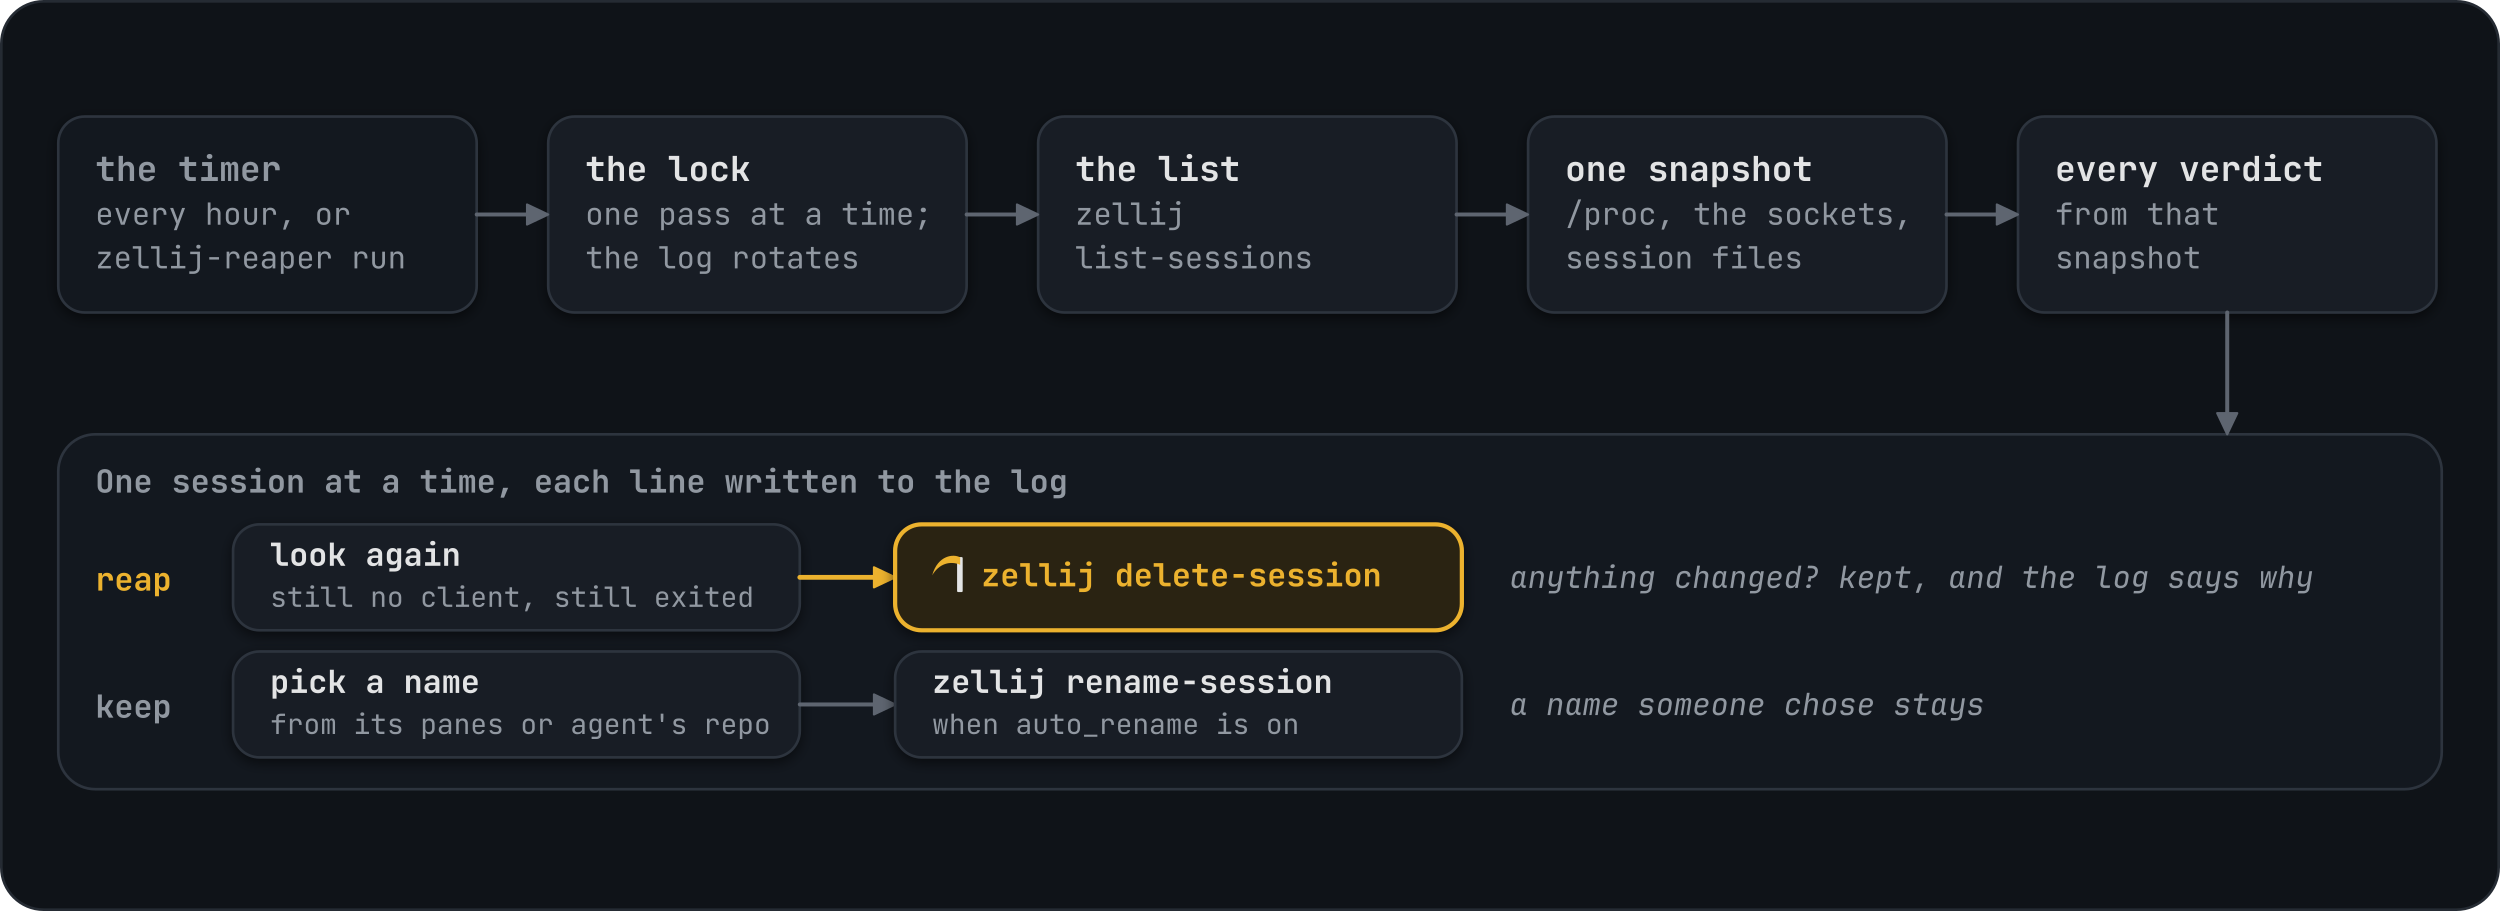
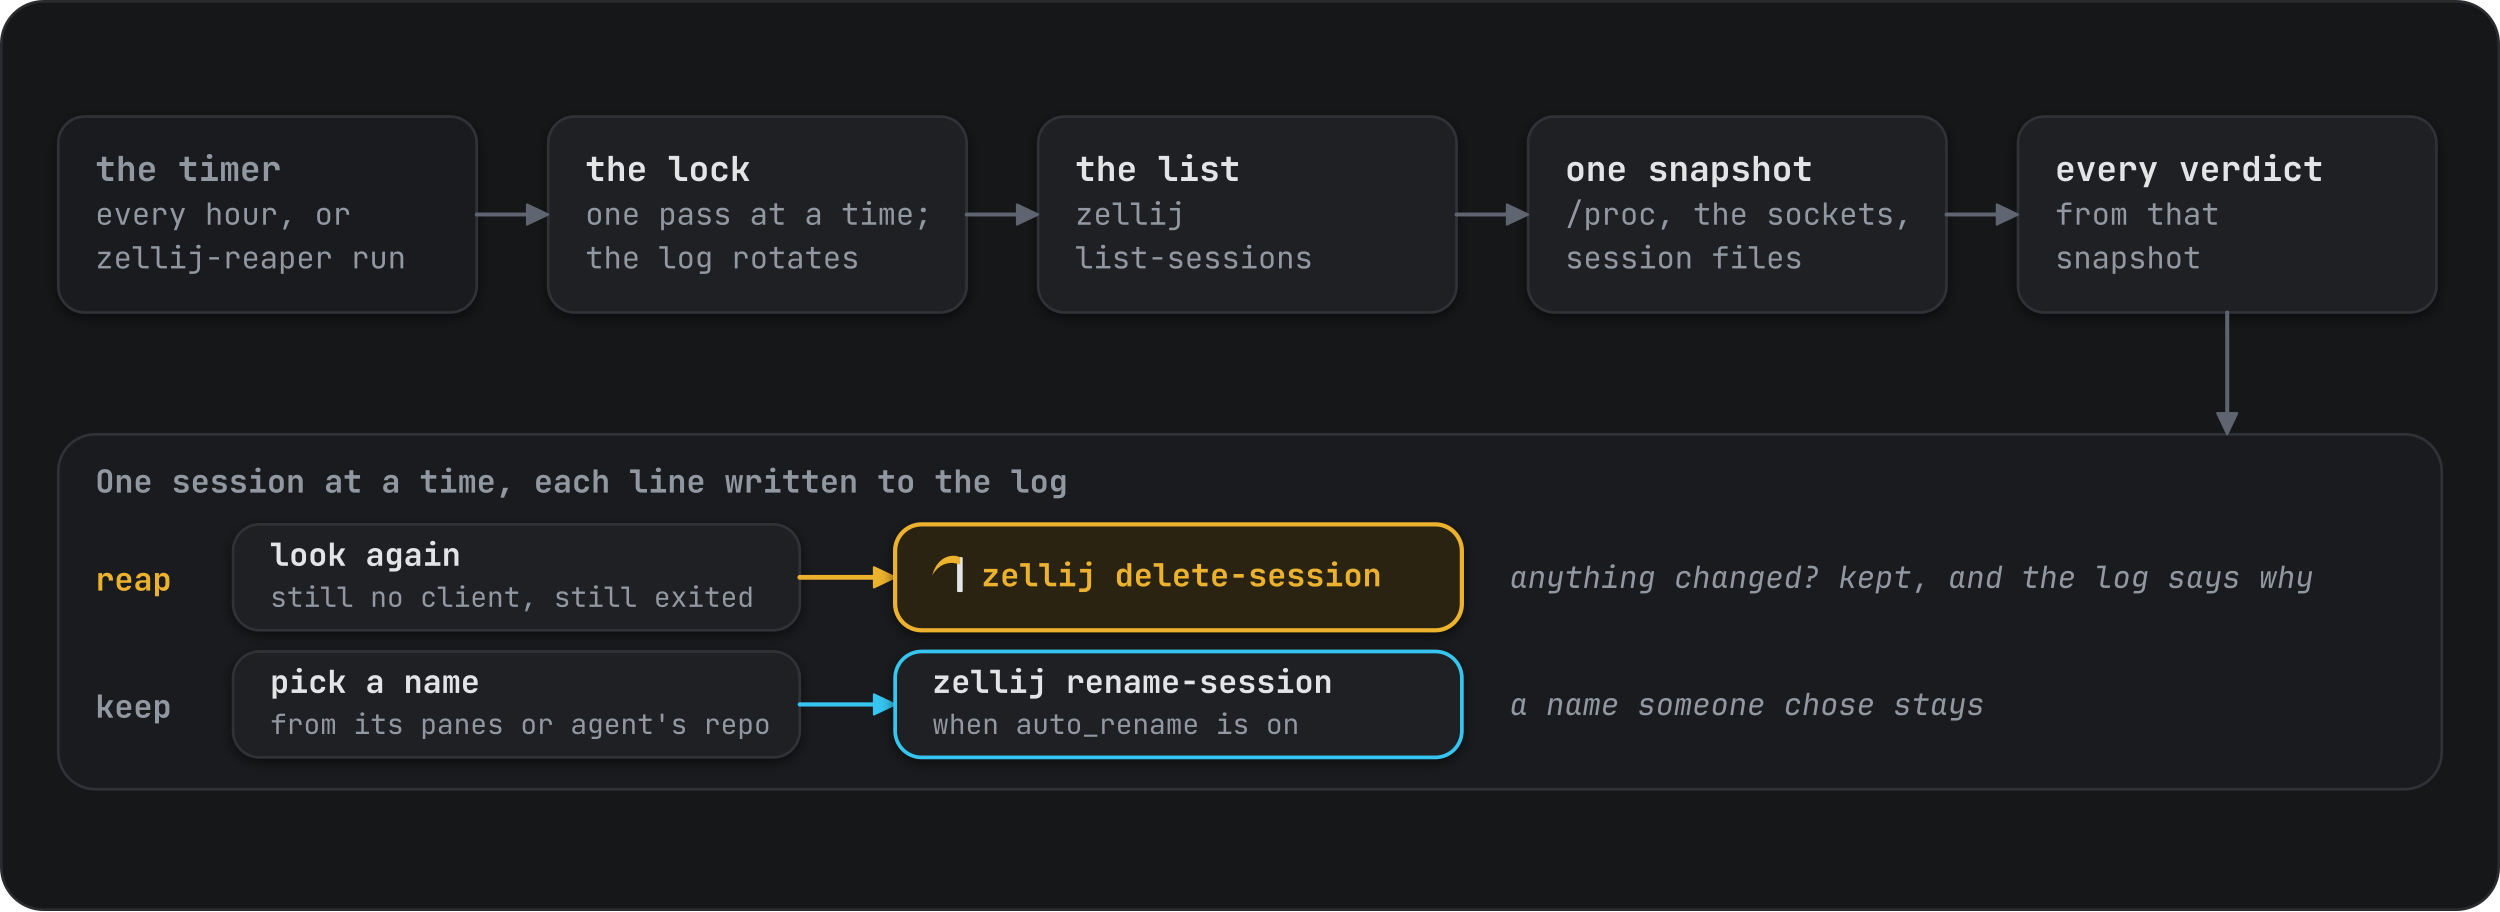
<svg xmlns="http://www.w3.org/2000/svg" viewBox="0 0 944 344" width="944" height="344" role="img" aria-label="A pass takes the lock and rotates the log, lists the sessions, reads one snapshot of the kernel's tables and zellij's files, and decides every session from it. Then it goes through them one at a time, writing each verdict to the log. Before it deletes a session it looks again, and a session that changed is kept. A session it keeps gets a name from what its panes show, or the project its coding agent works in, when auto_rename is on, unless someone chose its name.">
  <defs>
    <filter id="lift" x="-8%" y="-20%" width="116%" height="160%" color-interpolation-filters="sRGB">
      <feGaussianBlur in="SourceAlpha" stdDeviation="2.4" />
      <feOffset dy="1.6" result="blur" />
      <feFlood flood-color="#000000" flood-opacity="0.55" />
      <feComposite in2="blur" operator="in" result="shade" />
      <feMerge>
        <feMergeNode in="shade" />
        <feMergeNode in="SourceGraphic" />
      </feMerge>
    </filter>
    <path id="g0" d="M360 0Q281 0 236 -44Q192 -88 192 -165V-437H43V-550H192V-705H318V-550H529V-437H318V-165Q318 -113 369 -113H519V0Z" />
    <path id="g1" d="M77 0V-730H202V-550L199 -445H233L199 -416Q199 -484 238 -522Q278 -560 347 -560Q428 -560 476 -506Q525 -452 525 -361V0H400V-348Q400 -398 374 -425Q348 -452 301 -452Q255 -452 228 -424Q202 -396 202 -344V0Z" />
    <path id="g2" d="M301 10Q231 10 179 -17Q127 -44 98 -92Q70 -141 70 -206V-344Q70 -409 98 -458Q127 -506 179 -533Q231 -560 301 -560Q370 -560 422 -533Q473 -506 502 -458Q530 -409 530 -344V-245H191V-206Q191 -148 219 -118Q247 -89 302 -89Q344 -89 370 -104Q396 -118 403 -146H526Q512 -75 450 -32Q389 10 301 10ZM409 -315V-345Q409 -402 382 -432Q355 -463 301 -463Q247 -463 219 -432Q191 -401 191 -344V-323L418 -325Z" />
    <path id="g3" d="M76 0V-114H268V-437H101V-550H388V-114H558V0ZM318 -642Q280 -642 258 -662Q236 -681 236 -714Q236 -747 258 -766Q280 -786 318 -786Q356 -786 378 -766Q400 -747 400 -714Q400 -681 378 -662Q356 -642 318 -642Z" />
    <path id="g4" d="M52 0V-550H154V-476H175L158 -458Q158 -504 184 -532Q210 -560 251 -560Q295 -560 320 -524Q344 -488 344 -427L322 -476H356L343 -458Q343 -504 369 -532Q395 -560 438 -560Q489 -560 519 -522Q549 -484 549 -419V0H439V-414Q439 -441 427 -456Q415 -472 392 -472Q370 -472 358 -457Q345 -442 345 -414V0H255V-414Q255 -442 243 -457Q231 -472 208 -472Q185 -472 174 -457Q162 -442 162 -414V0Z" />
    <path id="g5" d="M94 0V-550H212V-445H243L206 -381Q206 -470 246 -515Q286 -560 364 -560Q453 -560 504 -505Q555 -450 555 -353V-313H424V-344Q424 -397 396 -426Q369 -455 321 -455Q272 -455 246 -426Q219 -397 219 -344V0Z" />
    <path id="g6" d="M300 10Q235 10 186 -16Q138 -42 112 -90Q85 -137 85 -200V-350Q85 -414 112 -461Q138 -508 186 -534Q235 -560 300 -560Q365 -560 414 -534Q462 -508 488 -461Q515 -414 515 -350V-253H173V-200Q173 -135 206 -100Q239 -66 300 -66Q352 -66 384 -84Q416 -103 423 -140H513Q504 -71 446 -30Q387 10 300 10ZM427 -313V-350Q427 -415 394 -450Q362 -485 300 -485Q239 -485 206 -450Q173 -415 173 -350V-321H434Z" />
    <path id="g7" d="M239 0 55 -550H147L269 -180Q280 -147 289 -116Q298 -86 302 -69Q307 -86 316 -116Q325 -147 335 -180L454 -550H545L361 0Z" />
    <path id="g8" d="M111 0V-550H199V-445H220L191 -380Q191 -469 230 -514Q268 -560 344 -560Q431 -560 482 -506Q534 -451 534 -358V-325H444V-350Q444 -415 412 -450Q381 -484 323 -484Q266 -484 234 -449Q201 -414 201 -350V0Z" />
    <path id="g9" d="M178 180 259 -34 55 -550H155L283 -210Q290 -193 296 -170Q302 -146 306 -130Q310 -146 316 -170Q322 -193 328 -210L448 -550H545L274 180Z" />
    <path id="g10" d="M92 0V-730H182V-550V-445H201L182 -424Q182 -489 221 -524Q260 -560 329 -560Q412 -560 461 -509Q510 -458 510 -370V0H420V-360Q420 -419 388 -452Q357 -484 303 -484Q247 -484 214 -449Q182 -414 182 -350V0Z" />
    <path id="g11" d="M300 8Q234 8 186 -17Q138 -42 112 -90Q85 -137 85 -202V-348Q85 -414 112 -461Q138 -508 186 -533Q234 -558 300 -558Q366 -558 414 -533Q462 -508 488 -461Q515 -414 515 -349V-202Q515 -137 488 -90Q462 -42 414 -17Q366 8 300 8ZM300 -72Q359 -72 392 -105Q425 -138 425 -202V-348Q425 -412 392 -445Q359 -478 300 -478Q242 -478 208 -445Q175 -412 175 -348V-202Q175 -138 208 -105Q242 -72 300 -72Z" />
    <path id="g12" d="M299 10Q204 10 147 -46Q90 -103 90 -200V-550H180V-200Q180 -138 212 -104Q244 -69 299 -69Q355 -69 388 -104Q420 -138 420 -200V-550H510V-200Q510 -103 452 -46Q394 10 299 10Z" />
    <path id="g13" d="M165 160 245 -151H375L245 160Z" />
    <path id="g14" d="M90 0V-90L398 -468H98V-550H499V-460L185 -82H510V0Z" />
    <path id="g15" d="M375 0Q327 0 291 -19Q255 -38 235 -73Q215 -108 215 -155V-648H30V-730H305V-155Q305 -121 324 -102Q343 -82 375 -82H550V0Z" />
    <path id="g16" d="M85 0V-82H280V-468H110V-550H370V-82H555V0ZM315 -649Q282 -649 263 -666Q244 -683 244 -712Q244 -742 263 -760Q282 -777 315 -777Q348 -777 367 -760Q386 -742 386 -712Q386 -683 367 -666Q348 -649 315 -649Z" />
    <path id="g17" d="M85 180V97H214Q276 97 310 64Q345 30 345 -31V-468H115V-550H435V-31Q435 66 375 123Q315 180 214 180ZM385 -649Q352 -649 333 -666Q314 -683 314 -712Q314 -742 333 -760Q352 -777 385 -777Q418 -777 437 -760Q456 -742 456 -712Q456 -683 437 -666Q418 -649 385 -649Z" />
    <path id="g18" d="M140 -290V-370H460V-290Z" />
    <path id="g19" d="M252 10Q165 10 115 -34Q65 -79 65 -155Q65 -232 115 -276Q165 -320 250 -320H420V-375Q420 -426 390 -454Q359 -481 303 -481Q254 -481 221 -460Q188 -440 183 -405H93Q102 -476 160 -518Q218 -560 305 -560Q400 -560 455 -511Q510 -462 510 -378V0H422V-105H407L422 -120Q422 -60 376 -25Q329 10 252 10ZM274 -61Q338 -61 379 -93Q420 -125 420 -175V-253H252Q207 -253 181 -228Q155 -203 155 -160Q155 -114 186 -88Q218 -61 274 -61Z" />
    <path id="g20" d="M92 180V-550H182V-445H200L182 -424Q182 -487 224 -524Q265 -560 333 -560Q416 -560 466 -506Q515 -451 515 -356V-195Q515 -132 492 -86Q470 -40 430 -15Q389 10 333 10Q266 10 224 -27Q182 -64 182 -126L200 -105H180L182 20V180ZM303 -68Q360 -68 392 -102Q425 -136 425 -200V-350Q425 -414 392 -448Q360 -482 303 -482Q248 -482 215 -447Q182 -412 182 -350V-200Q182 -138 215 -103Q248 -68 303 -68Z" />
    <path id="g21" d="M92 0V-550H182V-445H201L182 -424Q182 -489 221 -524Q260 -560 329 -560Q412 -560 461 -509Q510 -458 510 -370V0H420V-360Q420 -419 388 -450Q357 -482 303 -482Q247 -482 214 -448Q182 -414 182 -350V0Z" />
    <path id="g22" d="M384 0Q330 0 290 -22Q249 -44 226 -84Q203 -125 203 -178V-617H27V-730H328V-178Q328 -148 346 -130Q363 -113 393 -113H559V0Z" />
    <path id="g23" d="M300 9Q230 9 178 -18Q127 -44 98 -92Q70 -141 70 -207V-343Q70 -409 98 -458Q127 -506 178 -532Q230 -559 300 -559Q371 -559 422 -532Q473 -506 502 -458Q530 -409 530 -344V-207Q530 -141 502 -92Q473 -44 422 -18Q371 9 300 9ZM300 -100Q350 -100 378 -128Q405 -155 405 -207V-343Q405 -396 378 -423Q350 -450 300 -450Q251 -450 223 -423Q195 -396 195 -343V-207Q195 -155 223 -128Q251 -100 300 -100Z" />
    <path id="g24" d="M303 10Q233 10 180 -16Q128 -43 99 -92Q70 -140 70 -206V-344Q70 -411 99 -459Q128 -507 180 -534Q233 -560 303 -560Q407 -560 469 -506Q531 -453 534 -361H409Q406 -404 378 -428Q351 -451 303 -451Q253 -451 224 -424Q195 -396 195 -345V-206Q195 -155 224 -127Q253 -99 303 -99Q351 -99 378 -122Q406 -146 409 -189H534Q531 -97 469 -44Q407 10 303 10Z" />
    <path id="g25" d="M80 0V-730H205V-334H292L426 -550H566L400 -284L569 0H426L292 -228H205V0Z" />
    <path id="g26" d="M283 8Q227 8 186 -10Q144 -27 120 -59Q95 -91 90 -135H180Q186 -106 212 -89Q239 -72 283 -72H325Q378 -72 404 -94Q430 -115 430 -151Q430 -186 406 -206Q383 -227 337 -234L263 -246Q182 -260 142 -296Q103 -333 103 -403Q103 -477 150 -518Q197 -558 291 -558H329Q408 -558 456 -521Q504 -484 514 -421H424Q418 -447 394 -462Q370 -478 329 -478H291Q240 -478 216 -459Q193 -440 193 -402Q193 -368 213 -352Q233 -336 276 -329L350 -317Q439 -303 480 -265Q520 -227 520 -155Q520 -79 472 -36Q423 8 325 8Z" />
    <path id="g27" d="M360 0Q289 0 250 -38Q210 -76 210 -145V-468H55V-550H210V-705H300V-550H520V-468H300V-145Q300 -82 360 -82H510V0Z" />
    <path id="g28" d="M66 0V-550H145V-484H163L149 -460Q149 -506 174 -533Q198 -560 240 -560Q286 -560 311 -526Q336 -492 336 -430L309 -484H351L332 -460Q332 -506 358 -533Q383 -560 425 -560Q477 -560 506 -521Q534 -482 534 -418V0H451V-419Q451 -453 436 -472Q422 -491 394 -491Q367 -491 352 -472Q336 -454 336 -420V0H264V-419Q264 -454 248 -472Q233 -491 205 -491Q177 -491 163 -472Q149 -454 149 -420V0Z" />
    <path id="g29" d="M170 160 250 -151H380L250 160ZM290 -410Q257 -410 236 -431Q215 -452 215 -485Q215 -517 236 -538Q258 -560 290 -560H310Q342 -560 364 -538Q385 -517 385 -485Q385 -452 364 -431Q343 -410 310 -410Z" />
    <path id="g30" d="M161 180V98H336Q378 98 398 79Q417 60 417 20V-50L419 -150H401L418 -165Q418 -105 378 -70Q338 -35 271 -35Q186 -35 137 -90Q88 -146 88 -240V-356Q88 -450 137 -505Q186 -560 271 -560Q338 -560 378 -525Q418 -490 418 -430L401 -445H418V-550H507V20Q507 94 462 137Q416 180 335 180ZM298 -113Q354 -113 386 -148Q418 -183 418 -245V-350Q418 -412 386 -447Q354 -482 298 -482Q241 -482 210 -448Q178 -414 178 -350V-245Q178 -181 210 -147Q241 -113 298 -113Z" />
    <path id="g31" d="M279 9Q216 9 169 -11Q122 -31 96 -66Q69 -102 67 -150H192Q194 -124 218 -108Q241 -92 279 -92H323Q369 -92 392 -110Q415 -128 415 -159Q415 -188 394 -204Q374 -221 331 -226L263 -236Q169 -249 125 -286Q81 -323 81 -397Q81 -474 133 -516Q185 -559 286 -559H324Q416 -559 471 -518Q526 -477 530 -408H405Q402 -430 380 -444Q359 -458 324 -458H286Q243 -458 224 -442Q204 -427 204 -397Q204 -369 221 -356Q238 -342 276 -336L347 -326Q445 -312 492 -274Q538 -235 538 -160Q538 -80 484 -36Q429 9 323 9Z" />
    <path id="g32" d="M77 0V-550H199V-445H233L199 -416Q199 -484 238 -522Q278 -560 347 -560Q428 -560 476 -506Q525 -452 525 -361V0H400V-348Q400 -398 374 -425Q348 -452 301 -452Q255 -452 228 -424Q202 -396 202 -344V0Z" />
    <path id="g33" d="M239 10Q154 10 105 -35Q56 -80 56 -156Q56 -237 110 -281Q164 -325 263 -325H400V-372Q400 -412 374 -434Q348 -457 303 -457Q262 -457 235 -439Q208 -421 203 -390H81Q90 -468 151 -514Q212 -560 307 -560Q408 -560 466 -510Q525 -459 525 -373V0H404V-96H384L404 -123Q404 -62 359 -26Q314 10 239 10ZM280 -84Q333 -84 366 -111Q400 -138 400 -181V-248H265Q227 -248 204 -226Q181 -204 181 -168Q181 -129 208 -106Q234 -84 280 -84Z" />
    <path id="g34" d="M77 180V-550H199V-445H227L199 -416Q199 -483 239 -522Q279 -560 347 -560Q430 -560 480 -503Q530 -446 530 -350V-201Q530 -137 508 -90Q485 -42 444 -16Q403 10 347 10Q279 10 239 -28Q199 -67 199 -134L227 -105H198L202 26V180ZM303 -98Q351 -98 378 -126Q405 -154 405 -206V-344Q405 -396 378 -424Q351 -452 303 -452Q256 -452 229 -424Q202 -395 202 -344V-206Q202 -155 229 -126Q256 -98 303 -98Z" />
    <path id="g35" d="M75 110 430 -830H525L170 110Z" />
    <path id="g36" d="M304 10Q238 10 188 -15Q139 -40 112 -88Q85 -135 85 -200V-350Q85 -416 112 -463Q139 -510 188 -535Q238 -560 304 -560Q399 -560 457 -509Q515 -458 518 -370H428Q425 -423 392 -452Q360 -480 304 -480Q245 -480 210 -446Q175 -413 175 -351V-200Q175 -138 210 -104Q245 -70 304 -70Q360 -70 392 -99Q425 -128 428 -180H518Q515 -92 457 -41Q399 10 304 10Z" />
    <path id="g37" d="M95 0V-730H185V-323H291L451 -550H554L369 -288L557 0H452L292 -245H185V0Z" />
    <path id="g38" d="M220 0V-413H60V-495H220V-590Q220 -655 261 -692Q302 -730 374 -730H535V-648H374Q343 -648 326 -634Q310 -619 310 -590V-495H535V-413H310V0Z" />
    <path id="g39" d="M220 0 39 -550H167L272 -216Q281 -186 290 -154Q298 -122 302 -103Q307 -122 315 -154Q323 -186 331 -215L434 -550H561L381 0Z" />
    <path id="g40" d="M166 180 243 -30 38 -550H175L277 -269Q285 -246 293 -214Q301 -181 305 -160Q310 -181 318 -214Q326 -246 334 -269L430 -550H562L297 180Z" />
    <path id="g41" d="M253 10Q171 10 120 -47Q70 -104 70 -200V-349Q70 -446 120 -503Q170 -560 253 -560Q321 -560 361 -522Q401 -483 401 -416L373 -445H402L398 -576V-730H523V0H401V-105H373L401 -134Q401 -67 361 -28Q321 10 253 10ZM297 -98Q345 -98 372 -126Q398 -155 398 -206V-344Q398 -395 372 -424Q345 -452 297 -452Q249 -452 222 -424Q195 -396 195 -344V-206Q195 -154 222 -126Q249 -98 297 -98Z" />
    <path id="g42" d="M300 10Q230 10 178 -16Q127 -43 100 -92Q72 -140 72 -206V-524Q72 -590 100 -638Q127 -687 178 -714Q230 -740 300 -740Q371 -740 422 -714Q473 -687 500 -638Q528 -590 528 -525V-206Q528 -140 500 -92Q473 -43 422 -16Q371 10 300 10ZM300 -100Q351 -100 377 -128Q403 -155 403 -206V-524Q403 -576 377 -603Q351 -630 300 -630Q249 -630 223 -603Q197 -576 197 -524V-206Q197 -155 224 -128Q250 -100 300 -100Z" />
    <path id="g43" d="M150 160 230 -151H390L260 160Z" />
    <path id="g44" d="M104 0 20 -550H124L170 -213Q174 -184 178 -149Q181 -114 183 -91Q186 -114 191 -149Q196 -184 200 -213L252 -550H349L400 -213Q404 -184 409 -148Q414 -113 417 -90Q419 -114 424 -150Q428 -185 431 -213L480 -550H580L494 0H365L317 -339Q313 -367 308 -402Q303 -436 300 -458Q297 -436 292 -402Q288 -367 283 -339L233 0Z" />
    <path id="g45" d="M152 180V76H315Q357 76 378 56Q399 35 399 -3V-44L401 -147H374L401 -174Q401 -107 362 -70Q322 -32 255 -32Q171 -32 122 -89Q72 -146 72 -243V-350Q72 -446 122 -503Q171 -560 255 -560Q322 -560 362 -522Q401 -485 401 -418L374 -445H401L398 -550H523V0Q523 83 468 132Q413 180 317 180ZM297 -140Q345 -140 372 -168Q398 -197 398 -248V-344Q398 -395 372 -424Q345 -452 297 -452Q249 -452 223 -424Q197 -396 197 -344V-248Q197 -196 223 -168Q249 -140 297 -140Z" />
    <path id="g46" d="M50 0 245 -283 62 -550H168L277 -380Q284 -369 290 -356Q297 -343 301 -335Q304 -343 310 -356Q317 -369 324 -380L434 -550H539L356 -282L550 0H444L326 -180Q319 -191 312 -206Q306 -220 301 -229Q297 -220 290 -206Q282 -191 274 -180L155 0Z" />
    <path id="g47" d="M268 10Q186 10 136 -45Q85 -100 85 -194V-355Q85 -450 135 -505Q185 -560 268 -560Q336 -560 377 -523Q418 -486 418 -424L400 -445H420L418 -570V-730H508V0H418V-105H400L418 -126Q418 -63 377 -26Q336 10 268 10ZM298 -68Q354 -68 386 -103Q418 -138 418 -200V-350Q418 -412 386 -447Q354 -482 298 -482Q241 -482 208 -448Q175 -414 175 -350V-200Q175 -136 208 -102Q241 -68 298 -68Z" />
    <path id="g48" d="M78 0V-113L365 -440H87V-550H511V-437L221 -110H522V0Z" />
    <path id="g49" d="M82 180V64H229Q279 64 306 37Q333 10 333 -39V-434H112V-550H458V-36Q458 64 398 122Q338 180 236 180ZM391 -642Q353 -642 331 -662Q309 -681 309 -714Q309 -747 331 -766Q353 -786 391 -786Q429 -786 451 -766Q473 -747 473 -714Q473 -681 451 -662Q429 -642 391 -642Z" />
    <path id="g50" d="M140 -272V-388H460V-272Z" />
    <path id="g51" d="M205 10Q156 10 122 -16Q88 -42 74 -88Q61 -134 70 -194L95 -355Q105 -416 134 -462Q163 -508 205 -534Q247 -560 296 -560Q352 -560 384 -528Q416 -497 414 -445H417L432 -550H522L455 -127Q452 -107 463 -94Q474 -82 493 -82H538L525 0H475Q426 0 400 -32Q374 -64 381 -111Q362 -56 314 -23Q267 10 205 10ZM248 -68Q298 -68 332 -104Q367 -139 377 -200L400 -350Q409 -411 386 -446Q362 -482 313 -482Q263 -482 228 -446Q193 -411 184 -350L161 -200Q152 -139 176 -104Q199 -68 248 -68Z" />
    <path id="g52" d="M48 0 135 -550H225L208 -445H210Q225 -500 268 -530Q311 -560 374 -560Q457 -560 498 -509Q539 -458 525 -370L466 0H376L432 -354Q442 -417 416 -450Q390 -484 336 -484Q280 -484 242 -449Q204 -414 193 -350L138 0Z" />
    <path id="g53" d="M85 180 98 98H278Q359 98 372 20L384 -55L401 -155H399Q384 -100 341 -70Q298 -40 235 -40Q153 -40 112 -91Q70 -142 84 -230L135 -550H225L176 -240Q167 -182 193 -149Q219 -116 273 -116Q329 -116 368 -151Q406 -186 416 -250L463 -550H553L462 20Q450 94 398 137Q345 180 264 180Z" />
    <path id="g54" d="M311 0Q243 0 208 -40Q174 -79 184 -145L235 -468H77L90 -550H248L273 -705H363L338 -550H563L550 -468H325L274 -145Q270 -117 284 -100Q297 -82 324 -82H484L471 0Z" />
    <path id="g55" d="M48 0 164 -730H254L225 -550L208 -445H210Q225 -500 268 -530Q311 -560 374 -560Q457 -560 498 -509Q539 -458 525 -370L466 0H376L432 -355Q442 -417 416 -450Q390 -484 336 -484Q280 -484 242 -449Q203 -414 193 -350L138 0Z" />
    <path id="g56" d="M36 0 49 -82H244L305 -468H135L148 -550H408L334 -82H519L506 0ZM374 -649Q341 -649 325 -666Q309 -683 313 -712Q318 -742 340 -760Q361 -777 394 -777Q427 -777 444 -760Q460 -742 455 -712Q451 -683 429 -666Q407 -649 374 -649Z" />
    <path id="g57" d="M88 180 101 98H256Q303 98 334 72Q366 45 373 0L381 -50L397 -140H394Q378 -91 335 -64Q292 -38 233 -38Q148 -38 108 -92Q67 -146 82 -240L100 -356Q114 -450 172 -505Q231 -560 316 -560Q375 -560 409 -532Q443 -505 444 -455H446L461 -550H550L463 0Q450 83 390 132Q331 180 242 180ZM272 -113Q328 -113 366 -148Q403 -183 413 -245L429 -350Q439 -412 412 -447Q386 -482 330 -482Q273 -482 236 -449Q200 -416 191 -360L171 -235Q162 -179 188 -146Q215 -113 272 -113Z" />
    <path id="g58" d="M262 10Q164 10 112 -46Q61 -103 76 -200L99 -350Q114 -450 182 -505Q249 -560 353 -560Q448 -560 498 -508Q549 -456 538 -370H448Q453 -423 424 -452Q396 -480 340 -480Q281 -480 240 -446Q200 -413 190 -351L166 -200Q156 -138 186 -104Q216 -70 275 -70Q331 -70 368 -99Q406 -128 418 -180H508Q490 -89 426 -40Q361 10 262 10Z" />
    <path id="g59" d="M254 10Q157 10 107 -48Q57 -107 73 -210L94 -340Q111 -445 176 -502Q242 -560 345 -560Q408 -560 453 -537Q498 -514 520 -474Q541 -434 533 -382Q523 -317 480 -284Q438 -250 370 -250H168L160 -200Q150 -139 180 -104Q209 -68 267 -68Q317 -68 352 -88Q388 -107 400 -140H490Q470 -69 408 -30Q346 10 254 10ZM179 -322H380Q404 -322 420 -336Q437 -350 442 -382Q450 -429 420 -458Q389 -486 333 -486Q272 -486 232 -450Q193 -415 183 -350Z" />
    <path id="g60" d="M222 10Q143 10 102 -46Q60 -102 74 -194L99 -355Q114 -453 170 -506Q226 -560 313 -560Q375 -560 410 -529Q446 -498 445 -445H446L464 -570L490 -730H580L464 0H374L391 -105H390Q375 -50 332 -20Q288 10 222 10ZM265 -68Q321 -68 358 -103Q396 -138 406 -200L429 -350Q439 -412 412 -447Q386 -482 330 -482Q273 -482 236 -452Q200 -423 189 -355L164 -195Q154 -128 181 -98Q208 -68 265 -68Z" />
    <path id="g61" d="M196 -215 223 -385H273Q337 -385 380 -420Q423 -456 433 -515Q442 -574 410 -610Q378 -645 313 -645H188L202 -730H327Q432 -730 485 -672Q538 -613 523 -515Q514 -458 482 -412Q451 -367 404 -340Q358 -313 301 -310L286 -215ZM190 5Q164 5 150 -12Q136 -29 140 -55Q144 -81 164 -98Q183 -115 209 -115H239Q268 -115 281 -98Q294 -82 290 -56Q286 -30 266 -12Q246 5 220 5Z" />
    <path id="g62" d="M53 0 169 -730H259L194 -323H295L485 -550H592L372 -288L515 0H414L293 -245H182L143 0Z" />
    <path id="g63" d="M19 180 135 -550H225L208 -445H209Q224 -500 268 -530Q311 -560 377 -560Q458 -560 498 -504Q539 -449 525 -356L500 -195Q485 -98 428 -44Q372 10 286 10Q226 10 190 -22Q155 -53 156 -105H153L135 20L109 180ZM269 -68Q326 -68 363 -98Q400 -128 410 -195L435 -355Q446 -423 418 -452Q391 -482 334 -482Q279 -482 241 -447Q203 -412 193 -350L170 -200Q160 -138 187 -103Q214 -68 269 -68Z" />
    <path id="g64" d="M140 160 243 -146H353L235 160Z" />
    <path id="g65" d="M336 0Q263 0 226 -42Q190 -85 201 -155L279 -648H89L102 -730H382L291 -155Q285 -121 301 -102Q317 -82 349 -82H519L506 0Z" />
    <path id="g66" d="M254 10Q157 10 109 -46Q61 -103 76 -200L99 -350Q114 -450 178 -505Q243 -560 345 -560Q442 -560 490 -504Q539 -447 524 -351L500 -200Q484 -100 420 -45Q355 10 254 10ZM267 -70Q326 -70 363 -103Q400 -136 410 -200L433 -350Q443 -414 417 -447Q391 -480 332 -480Q274 -480 236 -447Q199 -414 189 -350L166 -200Q156 -136 182 -103Q209 -70 267 -70Z" />
    <path id="g67" d="M233 8Q142 8 98 -34Q54 -75 65 -151H155Q149 -113 172 -92Q196 -70 245 -70H289Q339 -70 370 -92Q401 -114 407 -154Q419 -225 355 -234L207 -256Q152 -264 127 -302Q102 -341 112 -404Q123 -479 178 -518Q232 -558 322 -558H366Q447 -558 491 -520Q535 -481 529 -415H438Q440 -444 418 -463Q395 -482 354 -482H310Q264 -482 235 -461Q206 -440 200 -404Q191 -345 243 -338L381 -318Q519 -298 495 -154Q469 8 277 8Z" />
    <path id="g68" d="M77 0 74 -550H150L145 -162Q144 -140 143 -114Q142 -87 140 -70Q145 -87 152 -114Q159 -140 166 -162L296 -550H386L394 -162Q394 -140 394 -114Q393 -87 391 -70Q396 -87 403 -114Q410 -140 417 -162L536 -550H612L431 0H332L329 -380Q329 -408 330 -440Q332 -471 333 -488Q329 -471 320 -440Q311 -408 302 -380L176 0Z" />
    <path id="g69" d="M258 -430 246 -580V-730H343V-580L332 -430Z" />
    <path id="g70" d="M123 0 35 -550H115L170 -160Q173 -138 176 -112Q180 -87 182 -70Q184 -87 188 -112Q193 -138 196 -160L257 -550H343L404 -160Q407 -138 412 -112Q416 -87 418 -70Q420 -87 424 -112Q429 -138 432 -160L489 -550H565L473 0H374L315 -380Q311 -408 306 -436Q301 -464 299 -480Q297 -464 293 -436Q289 -408 284 -380L222 0Z" />
    <path id="g71" d="M60 100V25H540V100Z" />
    <path id="g72" d="M16 0 103 -550H181L170 -477H172Q182 -514 210 -537Q239 -560 277 -560Q313 -560 334 -539Q356 -518 361 -482Q373 -517 402 -538Q431 -560 469 -560Q522 -560 548 -520Q573 -481 562 -418L496 0H412L478 -419Q483 -452 470 -472Q458 -491 430 -491Q403 -491 384 -472Q365 -453 360 -420L293 0H219L285 -419Q290 -452 278 -472Q265 -491 238 -491Q210 -491 191 -472Q172 -453 167 -420L100 0Z" />
  </defs>
-   <rect x="0.5" y="0.5" width="943" height="343" rx="16" fill="#0F1318" stroke="#252B33" />
+   <rect x="0.5" y="0.5" width="943" height="343" rx="16" fill="#161719" stroke="#2A2B2F" />
  <g transform="translate(22 22)">
-     <rect x="0" y="22" width="158" height="74" rx="10" fill="#13181F" stroke="#2D343E" stroke-width="1" filter="url(#lift)" />
+     <rect x="0" y="22" width="158" height="74" rx="10" fill="#1A1B1E" stroke="#303237" stroke-width="1" filter="url(#lift)" />
    <g transform="scale(0.013)" fill="#9198A1">
      <use href="#g0" x="1076.9" y="3565.4" />
      <use href="#g1" x="1676.9" y="3565.4" />
      <use href="#g2" x="2276.9" y="3565.4" />
      <use href="#g0" x="3476.9" y="3565.4" />
      <use href="#g3" x="4076.9" y="3565.4" />
      <use href="#g4" x="4676.9" y="3565.4" />
      <use href="#g2" x="5276.9" y="3565.4" />
      <use href="#g5" x="5876.9" y="3565.4" />
    </g>
    <g transform="scale(0.0115)" fill="#9198A1">
      <use href="#g6" x="1217.4" y="5465.2" />
      <use href="#g7" x="1817.4" y="5465.2" />
      <use href="#g6" x="2417.4" y="5465.2" />
      <use href="#g8" x="3017.4" y="5465.2" />
      <use href="#g9" x="3617.4" y="5465.2" />
      <use href="#g10" x="4817.4" y="5465.2" />
      <use href="#g11" x="5417.4" y="5465.2" />
      <use href="#g12" x="6017.4" y="5465.2" />
      <use href="#g8" x="6617.4" y="5465.2" />
      <use href="#g13" x="7217.4" y="5465.2" />
      <use href="#g11" x="8417.4" y="5465.2" />
      <use href="#g8" x="9017.4" y="5465.2" />
    </g>
    <g transform="scale(0.0115)" fill="#9198A1">
      <use href="#g14" x="1217.4" y="6900.0" />
      <use href="#g6" x="1817.4" y="6900.0" />
      <use href="#g15" x="2417.4" y="6900.0" />
      <use href="#g15" x="3017.4" y="6900.0" />
      <use href="#g16" x="3617.4" y="6900.0" />
      <use href="#g17" x="4217.4" y="6900.0" />
      <use href="#g18" x="4817.4" y="6900.0" />
      <use href="#g8" x="5417.4" y="6900.0" />
      <use href="#g6" x="6017.4" y="6900.0" />
      <use href="#g19" x="6617.4" y="6900.0" />
      <use href="#g20" x="7217.4" y="6900.0" />
      <use href="#g6" x="7817.4" y="6900.0" />
      <use href="#g8" x="8417.4" y="6900.0" />
      <use href="#g8" x="9617.4" y="6900.0" />
      <use href="#g12" x="10217.4" y="6900.0" />
      <use href="#g21" x="10817.4" y="6900.0" />
    </g>
-     <rect x="185" y="22" width="158" height="74" rx="10" fill="#181D25" stroke="#2D343E" stroke-width="1" filter="url(#lift)" />
+     <rect x="185" y="22" width="158" height="74" rx="10" fill="#1F2023" stroke="#303237" stroke-width="1" filter="url(#lift)" />
    <g transform="scale(0.013)" fill="#E3E4E5">
      <use href="#g0" x="15307.7" y="3565.4" />
      <use href="#g1" x="15907.7" y="3565.4" />
      <use href="#g2" x="16507.7" y="3565.4" />
      <use href="#g22" x="17707.7" y="3565.4" />
      <use href="#g23" x="18307.7" y="3565.4" />
      <use href="#g24" x="18907.7" y="3565.4" />
      <use href="#g25" x="19507.7" y="3565.4" />
    </g>
    <g transform="scale(0.0115)" fill="#9198A1">
      <use href="#g11" x="17304.3" y="5465.2" />
      <use href="#g21" x="17904.3" y="5465.2" />
      <use href="#g6" x="18504.3" y="5465.2" />
      <use href="#g20" x="19704.3" y="5465.2" />
      <use href="#g19" x="20304.3" y="5465.2" />
      <use href="#g26" x="20904.3" y="5465.2" />
      <use href="#g26" x="21504.3" y="5465.2" />
      <use href="#g19" x="22704.3" y="5465.2" />
      <use href="#g27" x="23304.3" y="5465.2" />
      <use href="#g19" x="24504.3" y="5465.2" />
      <use href="#g27" x="25704.3" y="5465.2" />
      <use href="#g16" x="26304.3" y="5465.2" />
      <use href="#g28" x="26904.3" y="5465.2" />
      <use href="#g6" x="27504.3" y="5465.2" />
      <use href="#g29" x="28104.3" y="5465.2" />
    </g>
    <g transform="scale(0.0115)" fill="#9198A1">
      <use href="#g27" x="17304.3" y="6900.0" />
      <use href="#g10" x="17904.3" y="6900.0" />
      <use href="#g6" x="18504.3" y="6900.0" />
      <use href="#g15" x="19704.3" y="6900.0" />
      <use href="#g11" x="20304.3" y="6900.0" />
      <use href="#g30" x="20904.3" y="6900.0" />
      <use href="#g8" x="22104.3" y="6900.0" />
      <use href="#g11" x="22704.3" y="6900.0" />
      <use href="#g27" x="23304.3" y="6900.0" />
      <use href="#g19" x="23904.3" y="6900.0" />
      <use href="#g27" x="24504.3" y="6900.0" />
      <use href="#g6" x="25104.3" y="6900.0" />
      <use href="#g26" x="25704.3" y="6900.0" />
    </g>
    <path d="M158,59.0 L178.0,59.0" fill="none" stroke="#5E6570" stroke-width="1.5" stroke-linejoin="round" stroke-linecap="round" />
    <path d="M185,59.0 L177.0,62.8 L177.0,55.2 Z" fill="#5E6570" stroke="#5E6570" stroke-width="0.8" stroke-linejoin="round" />
-     <rect x="370" y="22" width="158" height="74" rx="10" fill="#181D25" stroke="#2D343E" stroke-width="1" filter="url(#lift)" />
+     <rect x="370" y="22" width="158" height="74" rx="10" fill="#1F2023" stroke="#303237" stroke-width="1" filter="url(#lift)" />
    <g transform="scale(0.013)" fill="#E3E4E5">
      <use href="#g0" x="29538.5" y="3565.4" />
      <use href="#g1" x="30138.5" y="3565.4" />
      <use href="#g2" x="30738.5" y="3565.4" />
      <use href="#g22" x="31938.5" y="3565.4" />
      <use href="#g3" x="32538.5" y="3565.4" />
      <use href="#g31" x="33138.5" y="3565.4" />
      <use href="#g0" x="33738.5" y="3565.4" />
    </g>
    <g transform="scale(0.0115)" fill="#9198A1">
      <use href="#g14" x="33391.3" y="5465.2" />
      <use href="#g6" x="33991.3" y="5465.2" />
      <use href="#g15" x="34591.3" y="5465.2" />
      <use href="#g15" x="35191.3" y="5465.2" />
      <use href="#g16" x="35791.3" y="5465.2" />
      <use href="#g17" x="36391.3" y="5465.2" />
    </g>
    <g transform="scale(0.0115)" fill="#9198A1">
      <use href="#g15" x="33391.3" y="6900.0" />
      <use href="#g16" x="33991.3" y="6900.0" />
      <use href="#g26" x="34591.3" y="6900.0" />
      <use href="#g27" x="35191.3" y="6900.0" />
      <use href="#g18" x="35791.3" y="6900.0" />
      <use href="#g26" x="36391.3" y="6900.0" />
      <use href="#g6" x="36991.3" y="6900.0" />
      <use href="#g26" x="37591.3" y="6900.0" />
      <use href="#g26" x="38191.3" y="6900.0" />
      <use href="#g16" x="38791.3" y="6900.0" />
      <use href="#g11" x="39391.3" y="6900.0" />
      <use href="#g21" x="39991.3" y="6900.0" />
      <use href="#g26" x="40591.3" y="6900.0" />
    </g>
    <path d="M343,59.0 L363.0,59.0" fill="none" stroke="#5E6570" stroke-width="1.5" stroke-linejoin="round" stroke-linecap="round" />
    <path d="M370,59.0 L362.0,62.8 L362.0,55.2 Z" fill="#5E6570" stroke="#5E6570" stroke-width="0.8" stroke-linejoin="round" />
-     <rect x="555" y="22" width="158" height="74" rx="10" fill="#181D25" stroke="#2D343E" stroke-width="1" filter="url(#lift)" />
+     <rect x="555" y="22" width="158" height="74" rx="10" fill="#1F2023" stroke="#303237" stroke-width="1" filter="url(#lift)" />
    <g transform="scale(0.013)" fill="#E3E4E5">
      <use href="#g23" x="43769.2" y="3565.4" />
      <use href="#g32" x="44369.2" y="3565.4" />
      <use href="#g2" x="44969.2" y="3565.4" />
      <use href="#g31" x="46169.2" y="3565.4" />
      <use href="#g32" x="46769.2" y="3565.4" />
      <use href="#g33" x="47369.2" y="3565.4" />
      <use href="#g34" x="47969.2" y="3565.4" />
      <use href="#g31" x="48569.2" y="3565.4" />
      <use href="#g1" x="49169.2" y="3565.4" />
      <use href="#g23" x="49769.2" y="3565.4" />
      <use href="#g0" x="50369.2" y="3565.4" />
    </g>
    <g transform="scale(0.0115)" fill="#9198A1">
      <use href="#g35" x="49478.3" y="5465.2" />
      <use href="#g20" x="50078.3" y="5465.2" />
      <use href="#g8" x="50678.3" y="5465.2" />
      <use href="#g11" x="51278.3" y="5465.2" />
      <use href="#g36" x="51878.3" y="5465.2" />
      <use href="#g13" x="52478.3" y="5465.2" />
      <use href="#g27" x="53678.3" y="5465.2" />
      <use href="#g10" x="54278.3" y="5465.2" />
      <use href="#g6" x="54878.3" y="5465.2" />
      <use href="#g26" x="56078.3" y="5465.2" />
      <use href="#g11" x="56678.3" y="5465.2" />
      <use href="#g36" x="57278.3" y="5465.2" />
      <use href="#g37" x="57878.3" y="5465.2" />
      <use href="#g6" x="58478.3" y="5465.2" />
      <use href="#g27" x="59078.3" y="5465.2" />
      <use href="#g26" x="59678.3" y="5465.2" />
      <use href="#g13" x="60278.3" y="5465.2" />
    </g>
    <g transform="scale(0.0115)" fill="#9198A1">
      <use href="#g26" x="49478.3" y="6900.0" />
      <use href="#g6" x="50078.3" y="6900.0" />
      <use href="#g26" x="50678.3" y="6900.0" />
      <use href="#g26" x="51278.3" y="6900.0" />
      <use href="#g16" x="51878.3" y="6900.0" />
      <use href="#g11" x="52478.3" y="6900.0" />
      <use href="#g21" x="53078.3" y="6900.0" />
      <use href="#g38" x="54278.3" y="6900.0" />
      <use href="#g16" x="54878.3" y="6900.0" />
      <use href="#g15" x="55478.3" y="6900.0" />
      <use href="#g6" x="56078.3" y="6900.0" />
      <use href="#g26" x="56678.3" y="6900.0" />
    </g>
    <path d="M528,59.0 L548.0,59.0" fill="none" stroke="#5E6570" stroke-width="1.5" stroke-linejoin="round" stroke-linecap="round" />
    <path d="M555,59.0 L547.0,62.8 L547.0,55.2 Z" fill="#5E6570" stroke="#5E6570" stroke-width="0.8" stroke-linejoin="round" />
-     <rect x="740" y="22" width="158" height="74" rx="10" fill="#181D25" stroke="#2D343E" stroke-width="1" filter="url(#lift)" />
+     <rect x="740" y="22" width="158" height="74" rx="10" fill="#1F2023" stroke="#303237" stroke-width="1" filter="url(#lift)" />
    <g transform="scale(0.013)" fill="#E3E4E5">
      <use href="#g2" x="58000.0" y="3565.4" />
      <use href="#g39" x="58600.0" y="3565.4" />
      <use href="#g2" x="59200.0" y="3565.4" />
      <use href="#g5" x="59800.0" y="3565.4" />
      <use href="#g40" x="60400.0" y="3565.4" />
      <use href="#g39" x="61600.0" y="3565.4" />
      <use href="#g2" x="62200.0" y="3565.4" />
      <use href="#g5" x="62800.0" y="3565.4" />
      <use href="#g41" x="63400.0" y="3565.4" />
      <use href="#g3" x="64000.0" y="3565.4" />
      <use href="#g24" x="64600.0" y="3565.4" />
      <use href="#g0" x="65200.0" y="3565.4" />
    </g>
    <g transform="scale(0.0115)" fill="#9198A1">
      <use href="#g38" x="65565.2" y="5465.2" />
      <use href="#g8" x="66165.2" y="5465.2" />
      <use href="#g11" x="66765.2" y="5465.2" />
      <use href="#g28" x="67365.2" y="5465.2" />
      <use href="#g27" x="68565.2" y="5465.2" />
      <use href="#g10" x="69165.2" y="5465.2" />
      <use href="#g19" x="69765.2" y="5465.2" />
      <use href="#g27" x="70365.2" y="5465.2" />
    </g>
    <g transform="scale(0.0115)" fill="#9198A1">
      <use href="#g26" x="65565.2" y="6900.0" />
      <use href="#g21" x="66165.2" y="6900.0" />
      <use href="#g19" x="66765.2" y="6900.0" />
      <use href="#g20" x="67365.2" y="6900.0" />
      <use href="#g26" x="67965.2" y="6900.0" />
      <use href="#g10" x="68565.2" y="6900.0" />
      <use href="#g11" x="69165.2" y="6900.0" />
      <use href="#g27" x="69765.2" y="6900.0" />
    </g>
    <path d="M713,59.0 L733.0,59.0" fill="none" stroke="#5E6570" stroke-width="1.5" stroke-linejoin="round" stroke-linecap="round" />
    <path d="M740,59.0 L732.0,62.8 L732.0,55.2 Z" fill="#5E6570" stroke="#5E6570" stroke-width="0.8" stroke-linejoin="round" />
-     <rect x="0" y="142" width="900" height="134" rx="14" fill="#13181F" stroke="#2D343E" stroke-width="1" />
+     <rect x="0" y="142" width="900" height="134" rx="14" fill="#1A1B1E" stroke="#303237" stroke-width="1" />
    <g transform="scale(0.012)" fill="#9198A1">
      <use href="#g42" x="1166.7" y="13666.7" />
      <use href="#g32" x="1766.7" y="13666.7" />
      <use href="#g2" x="2366.7" y="13666.7" />
      <use href="#g31" x="3566.7" y="13666.7" />
      <use href="#g2" x="4166.7" y="13666.7" />
      <use href="#g31" x="4766.7" y="13666.7" />
      <use href="#g31" x="5366.7" y="13666.7" />
      <use href="#g3" x="5966.7" y="13666.7" />
      <use href="#g23" x="6566.7" y="13666.7" />
      <use href="#g32" x="7166.7" y="13666.7" />
      <use href="#g33" x="8366.7" y="13666.7" />
      <use href="#g0" x="8966.7" y="13666.7" />
      <use href="#g33" x="10166.7" y="13666.7" />
      <use href="#g0" x="11366.7" y="13666.7" />
      <use href="#g3" x="11966.7" y="13666.7" />
      <use href="#g4" x="12566.7" y="13666.7" />
      <use href="#g2" x="13166.7" y="13666.7" />
      <use href="#g43" x="13766.7" y="13666.7" />
      <use href="#g2" x="14966.7" y="13666.7" />
      <use href="#g33" x="15566.7" y="13666.7" />
      <use href="#g24" x="16166.7" y="13666.7" />
      <use href="#g1" x="16766.7" y="13666.7" />
      <use href="#g22" x="17966.7" y="13666.7" />
      <use href="#g3" x="18566.7" y="13666.7" />
      <use href="#g32" x="19166.7" y="13666.7" />
      <use href="#g2" x="19766.7" y="13666.7" />
      <use href="#g44" x="20966.7" y="13666.7" />
      <use href="#g5" x="21566.7" y="13666.7" />
      <use href="#g3" x="22166.7" y="13666.7" />
      <use href="#g0" x="22766.7" y="13666.7" />
      <use href="#g0" x="23366.7" y="13666.7" />
      <use href="#g2" x="23966.7" y="13666.7" />
      <use href="#g32" x="24566.7" y="13666.7" />
      <use href="#g0" x="25766.7" y="13666.7" />
      <use href="#g23" x="26366.7" y="13666.7" />
      <use href="#g0" x="27566.7" y="13666.7" />
      <use href="#g1" x="28166.7" y="13666.7" />
      <use href="#g2" x="28766.7" y="13666.7" />
      <use href="#g22" x="29966.7" y="13666.7" />
      <use href="#g23" x="30566.7" y="13666.7" />
      <use href="#g45" x="31166.7" y="13666.7" />
    </g>
    <path d="M819.0,96 L819.0,135.0" fill="none" stroke="#5E6570" stroke-width="1.5" stroke-linejoin="round" stroke-linecap="round" />
    <path d="M819.0,142 L815.2,134.0 L822.8,134.0 Z" fill="#5E6570" stroke="#5E6570" stroke-width="0.8" stroke-linejoin="round" />
    <g transform="scale(0.012)" fill="#ECB22E">
      <use href="#g5" x="1166.7" y="16750.0" />
      <use href="#g2" x="1766.7" y="16750.0" />
      <use href="#g33" x="2366.7" y="16750.0" />
      <use href="#g34" x="2966.7" y="16750.0" />
    </g>
-     <rect x="66" y="176" width="214" height="40" rx="10" fill="#181D25" stroke="#2D343E" stroke-width="1" filter="url(#lift)" />
+     <rect x="66" y="176" width="214" height="40" rx="10" fill="#1F2023" stroke="#303237" stroke-width="1" filter="url(#lift)" />
    <g transform="scale(0.012)" fill="#E3E4E5">
      <use href="#g22" x="6666.7" y="15970.8" />
      <use href="#g23" x="7266.7" y="15970.8" />
      <use href="#g23" x="7866.7" y="15970.8" />
      <use href="#g25" x="8466.7" y="15970.8" />
      <use href="#g33" x="9666.7" y="15970.8" />
      <use href="#g45" x="10266.7" y="15970.8" />
      <use href="#g33" x="10866.7" y="15970.8" />
      <use href="#g3" x="11466.7" y="15970.8" />
      <use href="#g32" x="12066.7" y="15970.8" />
    </g>
    <g transform="scale(0.0105)" fill="#9198A1">
      <use href="#g26" x="7619.0" y="19728.6" />
      <use href="#g27" x="8219.0" y="19728.6" />
      <use href="#g16" x="8819.0" y="19728.6" />
      <use href="#g15" x="9419.0" y="19728.6" />
      <use href="#g15" x="10019.0" y="19728.6" />
      <use href="#g21" x="11219.0" y="19728.6" />
      <use href="#g11" x="11819.0" y="19728.6" />
      <use href="#g36" x="13019.0" y="19728.6" />
      <use href="#g15" x="13619.0" y="19728.6" />
      <use href="#g16" x="14219.0" y="19728.6" />
      <use href="#g6" x="14819.0" y="19728.6" />
      <use href="#g21" x="15419.0" y="19728.6" />
      <use href="#g27" x="16019.0" y="19728.6" />
      <use href="#g13" x="16619.0" y="19728.6" />
      <use href="#g26" x="17819.0" y="19728.6" />
      <use href="#g27" x="18419.0" y="19728.6" />
      <use href="#g16" x="19019.0" y="19728.6" />
      <use href="#g15" x="19619.0" y="19728.6" />
      <use href="#g15" x="20219.0" y="19728.6" />
      <use href="#g6" x="21419.0" y="19728.6" />
      <use href="#g46" x="22019.0" y="19728.6" />
      <use href="#g16" x="22619.0" y="19728.6" />
      <use href="#g27" x="23219.0" y="19728.6" />
      <use href="#g6" x="23819.0" y="19728.6" />
      <use href="#g47" x="24419.0" y="19728.6" />
    </g>
    <path d="M280,196.0 L309.0,196.0" fill="none" stroke="#ECB22E" stroke-width="1.8" stroke-linejoin="round" stroke-linecap="round" />
    <path d="M316,196.0 L308.0,199.8 L308.0,192.2 Z" fill="#ECB22E" stroke="#ECB22E" stroke-width="0.8" stroke-linejoin="round" />
    <rect x="316" y="176" width="214" height="40" rx="10" fill="#2A2312" stroke="#ECB22E" stroke-width="1.6" filter="url(#lift)" />
    <rect x="339.40" y="188.36" width="2.11" height="13.20" rx="0.38" fill="#E3E4E5" />
    <path d="M340.56,188.49 C338.18,187.04 332.11,187.57 330.00,195.22 C332.64,190.74 336.86,189.68 340.56,191.26 Z" fill="#ECB22E" />
    <g transform="scale(0.012)" fill="#ECB22E">
      <use href="#g48" x="29042.5" y="16616.7" />
      <use href="#g2" x="29642.5" y="16616.7" />
      <use href="#g22" x="30242.5" y="16616.7" />
      <use href="#g22" x="30842.5" y="16616.7" />
      <use href="#g3" x="31442.5" y="16616.7" />
      <use href="#g49" x="32042.5" y="16616.7" />
      <use href="#g41" x="33242.5" y="16616.7" />
      <use href="#g2" x="33842.5" y="16616.7" />
      <use href="#g22" x="34442.5" y="16616.7" />
      <use href="#g2" x="35042.5" y="16616.7" />
      <use href="#g0" x="35642.5" y="16616.7" />
      <use href="#g2" x="36242.5" y="16616.7" />
      <use href="#g50" x="36842.5" y="16616.7" />
      <use href="#g31" x="37442.5" y="16616.7" />
      <use href="#g2" x="38042.5" y="16616.7" />
      <use href="#g31" x="38642.5" y="16616.7" />
      <use href="#g31" x="39242.5" y="16616.7" />
      <use href="#g3" x="39842.5" y="16616.7" />
      <use href="#g23" x="40442.5" y="16616.7" />
      <use href="#g32" x="41042.5" y="16616.7" />
    </g>
    <g transform="scale(0.0115)" fill="#9198A1">
      <use href="#g51" x="47652.2" y="17391.3" />
      <use href="#g52" x="48252.2" y="17391.3" />
      <use href="#g53" x="48852.2" y="17391.3" />
      <use href="#g54" x="49452.2" y="17391.3" />
      <use href="#g55" x="50052.2" y="17391.3" />
      <use href="#g56" x="50652.2" y="17391.3" />
      <use href="#g52" x="51252.2" y="17391.3" />
      <use href="#g57" x="51852.2" y="17391.3" />
      <use href="#g58" x="53052.2" y="17391.3" />
      <use href="#g55" x="53652.2" y="17391.3" />
      <use href="#g51" x="54252.2" y="17391.3" />
      <use href="#g52" x="54852.2" y="17391.3" />
      <use href="#g57" x="55452.2" y="17391.3" />
      <use href="#g59" x="56052.2" y="17391.3" />
      <use href="#g60" x="56652.2" y="17391.3" />
      <use href="#g61" x="57252.2" y="17391.3" />
      <use href="#g62" x="58452.2" y="17391.3" />
      <use href="#g59" x="59052.2" y="17391.3" />
      <use href="#g63" x="59652.2" y="17391.3" />
      <use href="#g54" x="60252.2" y="17391.3" />
      <use href="#g64" x="60852.2" y="17391.3" />
      <use href="#g51" x="62052.2" y="17391.3" />
      <use href="#g52" x="62652.2" y="17391.3" />
      <use href="#g60" x="63252.2" y="17391.3" />
      <use href="#g54" x="64452.2" y="17391.3" />
      <use href="#g55" x="65052.2" y="17391.3" />
      <use href="#g59" x="65652.2" y="17391.3" />
      <use href="#g65" x="66852.2" y="17391.3" />
      <use href="#g66" x="67452.2" y="17391.3" />
      <use href="#g57" x="68052.2" y="17391.3" />
      <use href="#g67" x="69252.2" y="17391.3" />
      <use href="#g51" x="69852.2" y="17391.3" />
      <use href="#g53" x="70452.2" y="17391.3" />
      <use href="#g67" x="71052.2" y="17391.3" />
      <use href="#g68" x="72252.2" y="17391.3" />
      <use href="#g55" x="72852.2" y="17391.3" />
      <use href="#g53" x="73452.2" y="17391.3" />
    </g>
    <g transform="scale(0.012)" fill="#9198A1">
      <use href="#g25" x="1166.7" y="20750.0" />
      <use href="#g2" x="1766.7" y="20750.0" />
      <use href="#g2" x="2366.7" y="20750.0" />
      <use href="#g34" x="2966.7" y="20750.0" />
    </g>
-     <rect x="66" y="224" width="214" height="40" rx="10" fill="#181D25" stroke="#2D343E" stroke-width="1" filter="url(#lift)" />
+     <rect x="66" y="224" width="214" height="40" rx="10" fill="#1F2023" stroke="#303237" stroke-width="1" filter="url(#lift)" />
    <g transform="scale(0.012)" fill="#E3E4E5">
      <use href="#g34" x="6666.7" y="19970.8" />
      <use href="#g3" x="7266.7" y="19970.8" />
      <use href="#g24" x="7866.7" y="19970.8" />
      <use href="#g25" x="8466.7" y="19970.8" />
      <use href="#g33" x="9666.7" y="19970.8" />
      <use href="#g32" x="10866.7" y="19970.8" />
      <use href="#g33" x="11466.7" y="19970.8" />
      <use href="#g4" x="12066.7" y="19970.8" />
      <use href="#g2" x="12666.7" y="19970.8" />
    </g>
    <g transform="scale(0.0105)" fill="#9198A1">
      <use href="#g38" x="7619.0" y="24300.0" />
      <use href="#g8" x="8219.0" y="24300.0" />
      <use href="#g11" x="8819.0" y="24300.0" />
      <use href="#g28" x="9419.0" y="24300.0" />
      <use href="#g16" x="10619.0" y="24300.0" />
      <use href="#g27" x="11219.0" y="24300.0" />
      <use href="#g26" x="11819.0" y="24300.0" />
      <use href="#g20" x="13019.0" y="24300.0" />
      <use href="#g19" x="13619.0" y="24300.0" />
      <use href="#g21" x="14219.0" y="24300.0" />
      <use href="#g6" x="14819.0" y="24300.0" />
      <use href="#g26" x="15419.0" y="24300.0" />
      <use href="#g11" x="16619.0" y="24300.0" />
      <use href="#g8" x="17219.0" y="24300.0" />
      <use href="#g19" x="18419.0" y="24300.0" />
      <use href="#g30" x="19019.0" y="24300.0" />
      <use href="#g6" x="19619.0" y="24300.0" />
      <use href="#g21" x="20219.0" y="24300.0" />
      <use href="#g27" x="20819.0" y="24300.0" />
      <use href="#g69" x="21419.0" y="24300.0" />
      <use href="#g26" x="22019.0" y="24300.0" />
      <use href="#g8" x="23219.0" y="24300.0" />
      <use href="#g6" x="23819.0" y="24300.0" />
      <use href="#g20" x="24419.0" y="24300.0" />
      <use href="#g11" x="25019.0" y="24300.0" />
    </g>
-     <path d="M280,244.0 L309.0,244.0" fill="none" stroke="#5E6570" stroke-width="1.5" stroke-linejoin="round" stroke-linecap="round" />
-     <path d="M316,244.0 L308.0,247.8 L308.0,240.2 Z" fill="#5E6570" stroke="#5E6570" stroke-width="0.8" stroke-linejoin="round" />
-     <rect x="316" y="224" width="214" height="40" rx="10" fill="#181D25" stroke="#2D343E" stroke-width="1" filter="url(#lift)" />
+     <path d="M280,244.0 L309.0,244.0" fill="none" stroke="#36C5F0" stroke-width="1.6" stroke-linejoin="round" stroke-linecap="round" />
+     <path d="M316,244.0 L308.0,247.8 L308.0,240.2 Z" fill="#36C5F0" stroke="#36C5F0" stroke-width="0.8" stroke-linejoin="round" />
+     <rect x="316" y="224" width="214" height="40" rx="10" fill="#1F2023" stroke="#36C5F0" stroke-width="1.4" filter="url(#lift)" />
    <g transform="scale(0.012)" fill="#E3E4E5">
      <use href="#g48" x="27500.0" y="19970.8" />
      <use href="#g2" x="28100.0" y="19970.8" />
      <use href="#g22" x="28700.0" y="19970.8" />
      <use href="#g22" x="29300.0" y="19970.8" />
      <use href="#g3" x="29900.0" y="19970.8" />
      <use href="#g49" x="30500.0" y="19970.8" />
      <use href="#g5" x="31700.0" y="19970.8" />
      <use href="#g2" x="32300.0" y="19970.8" />
      <use href="#g32" x="32900.0" y="19970.8" />
      <use href="#g33" x="33500.0" y="19970.8" />
      <use href="#g4" x="34100.0" y="19970.8" />
      <use href="#g2" x="34700.0" y="19970.8" />
      <use href="#g50" x="35300.0" y="19970.8" />
      <use href="#g31" x="35900.0" y="19970.8" />
      <use href="#g2" x="36500.0" y="19970.8" />
      <use href="#g31" x="37100.0" y="19970.8" />
      <use href="#g31" x="37700.0" y="19970.8" />
      <use href="#g3" x="38300.0" y="19970.8" />
      <use href="#g23" x="38900.0" y="19970.8" />
      <use href="#g32" x="39500.0" y="19970.8" />
    </g>
    <g transform="scale(0.0105)" fill="#9198A1">
      <use href="#g70" x="31428.6" y="24300.0" />
      <use href="#g10" x="32028.6" y="24300.0" />
      <use href="#g6" x="32628.6" y="24300.0" />
      <use href="#g21" x="33228.6" y="24300.0" />
      <use href="#g19" x="34428.6" y="24300.0" />
      <use href="#g12" x="35028.6" y="24300.0" />
      <use href="#g27" x="35628.6" y="24300.0" />
      <use href="#g11" x="36228.6" y="24300.0" />
      <use href="#g71" x="36828.6" y="24300.0" />
      <use href="#g8" x="37428.6" y="24300.0" />
      <use href="#g6" x="38028.6" y="24300.0" />
      <use href="#g21" x="38628.6" y="24300.0" />
      <use href="#g19" x="39228.6" y="24300.0" />
      <use href="#g28" x="39828.6" y="24300.0" />
      <use href="#g6" x="40428.6" y="24300.0" />
      <use href="#g16" x="41628.6" y="24300.0" />
      <use href="#g26" x="42228.6" y="24300.0" />
      <use href="#g11" x="43428.6" y="24300.0" />
      <use href="#g21" x="44028.6" y="24300.0" />
    </g>
    <g transform="scale(0.0115)" fill="#9198A1">
      <use href="#g51" x="47652.2" y="21565.2" />
      <use href="#g52" x="48852.2" y="21565.2" />
      <use href="#g51" x="49452.2" y="21565.2" />
      <use href="#g72" x="50052.2" y="21565.2" />
      <use href="#g59" x="50652.2" y="21565.2" />
      <use href="#g67" x="51852.2" y="21565.2" />
      <use href="#g66" x="52452.2" y="21565.2" />
      <use href="#g72" x="53052.2" y="21565.2" />
      <use href="#g59" x="53652.2" y="21565.2" />
      <use href="#g66" x="54252.2" y="21565.2" />
      <use href="#g52" x="54852.2" y="21565.2" />
      <use href="#g59" x="55452.2" y="21565.2" />
      <use href="#g58" x="56652.2" y="21565.2" />
      <use href="#g55" x="57252.2" y="21565.2" />
      <use href="#g66" x="57852.2" y="21565.2" />
      <use href="#g67" x="58452.2" y="21565.2" />
      <use href="#g59" x="59052.2" y="21565.2" />
      <use href="#g67" x="60252.2" y="21565.2" />
      <use href="#g54" x="60852.2" y="21565.2" />
      <use href="#g51" x="61452.2" y="21565.2" />
      <use href="#g53" x="62052.2" y="21565.2" />
      <use href="#g67" x="62652.2" y="21565.2" />
    </g>
  </g>
</svg>
